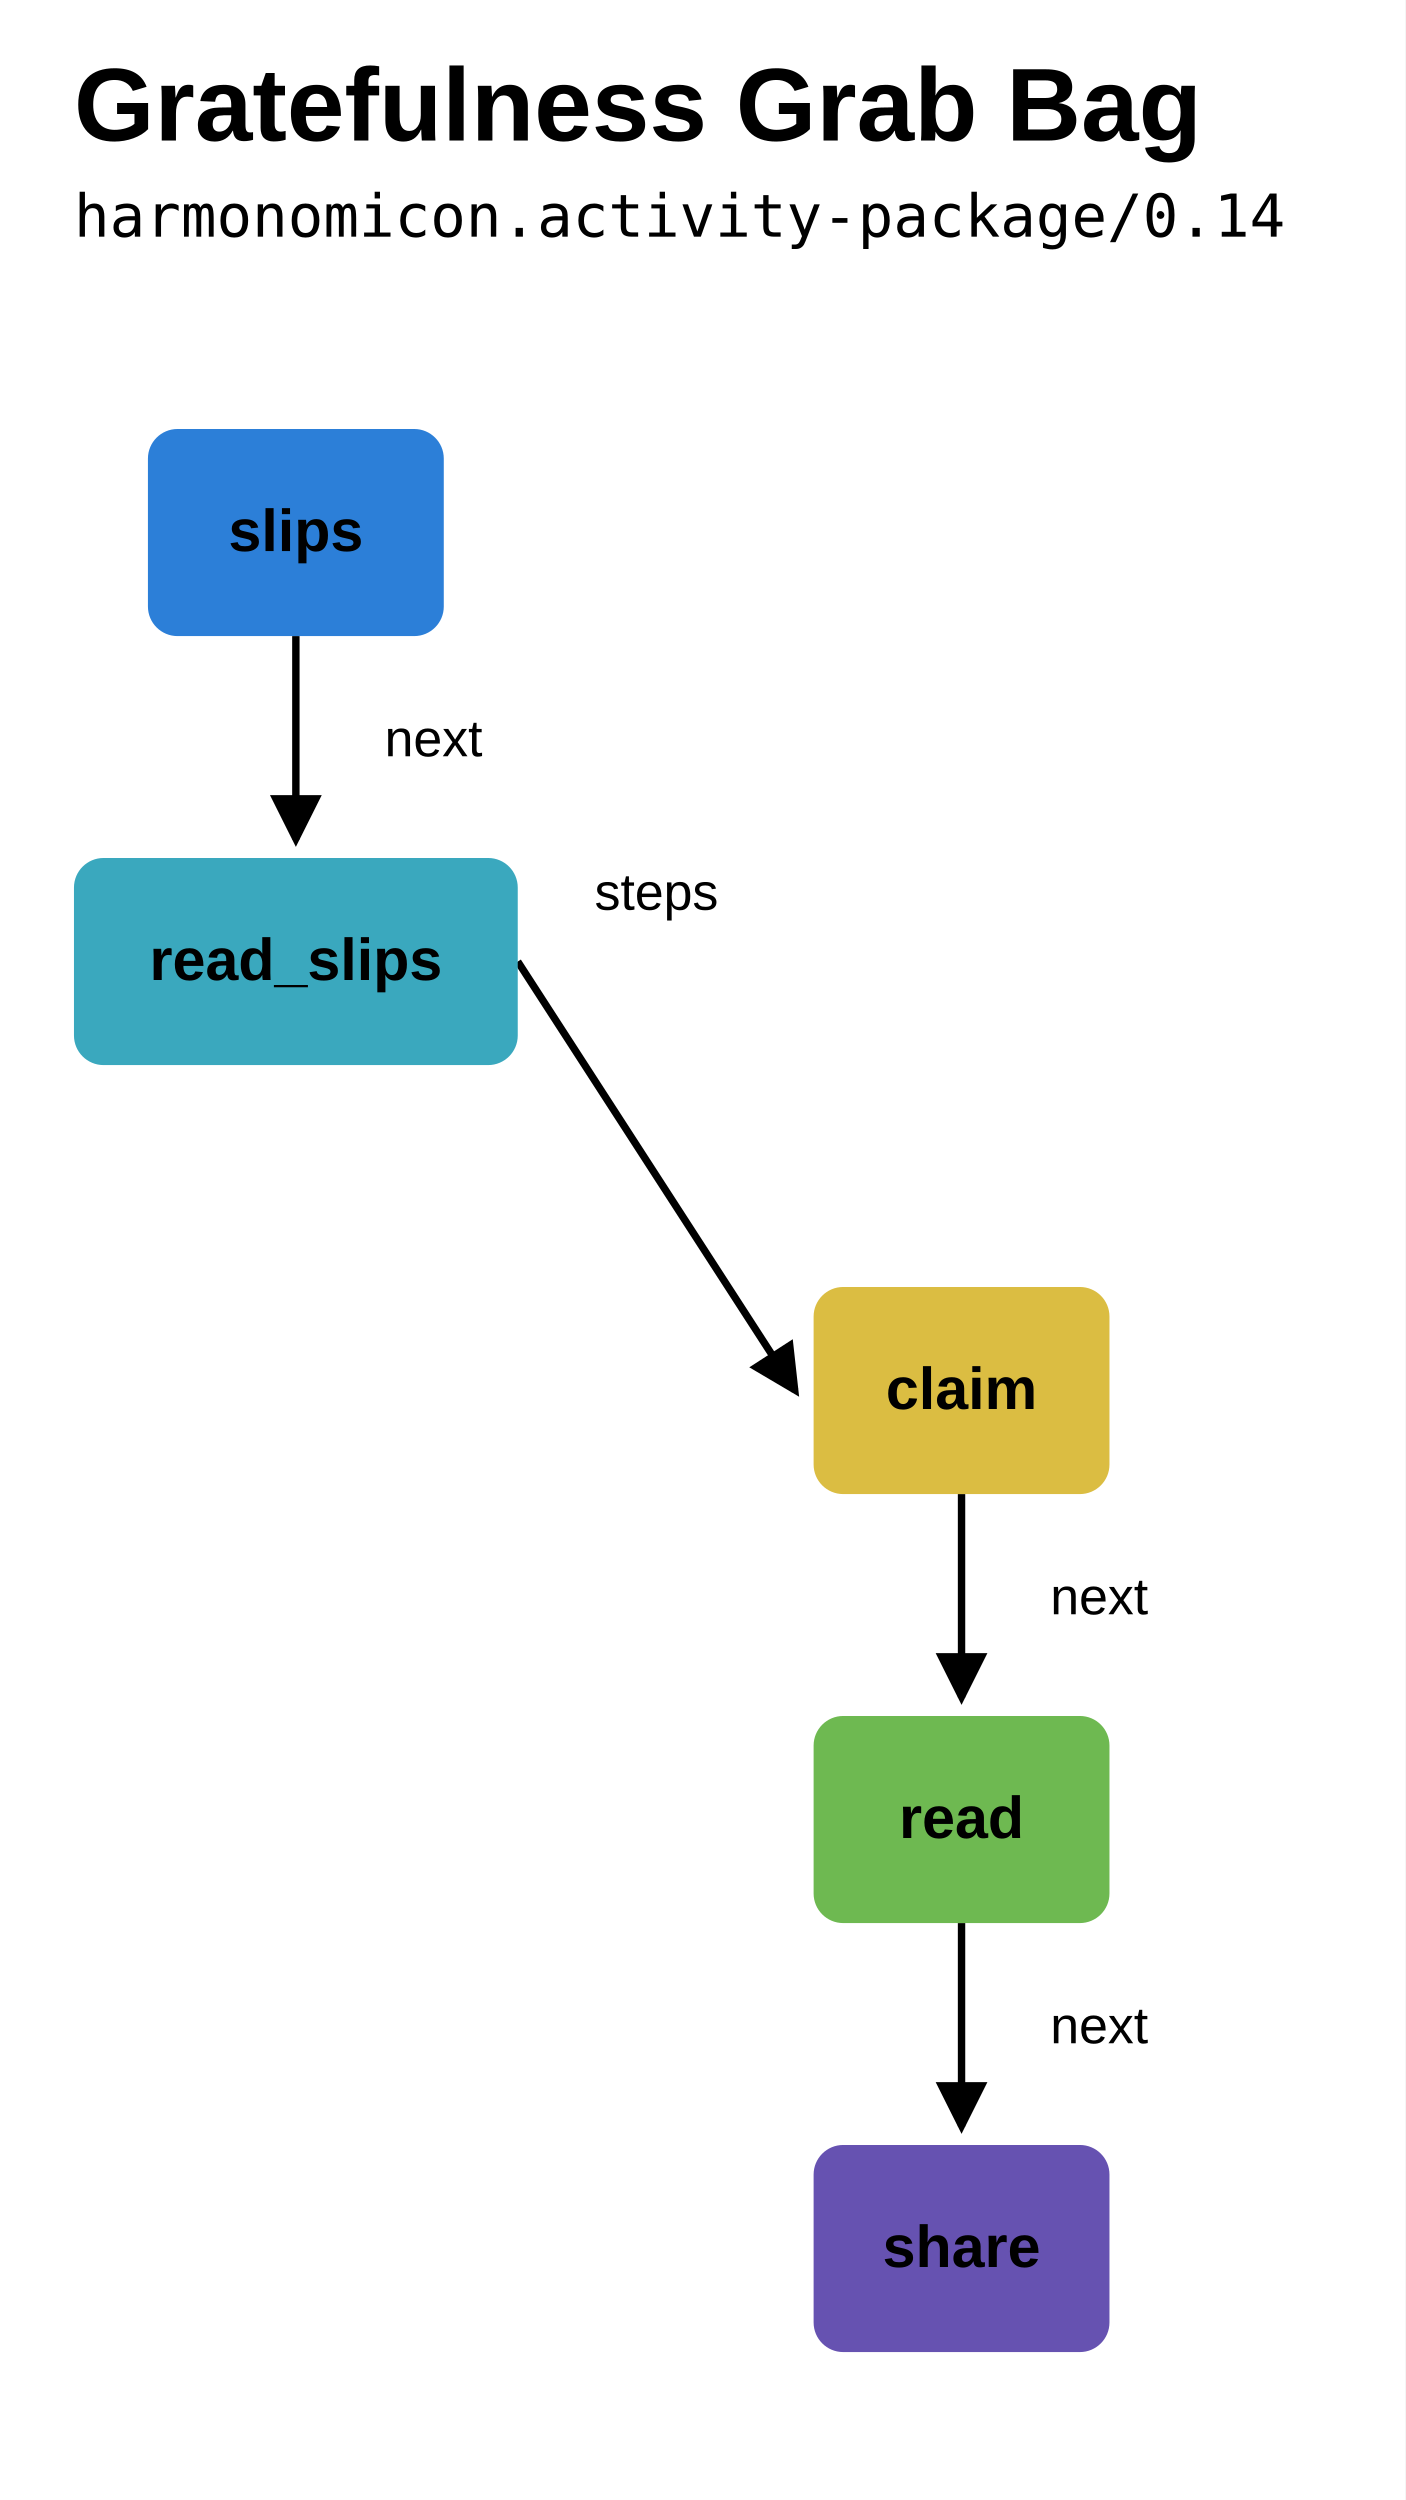
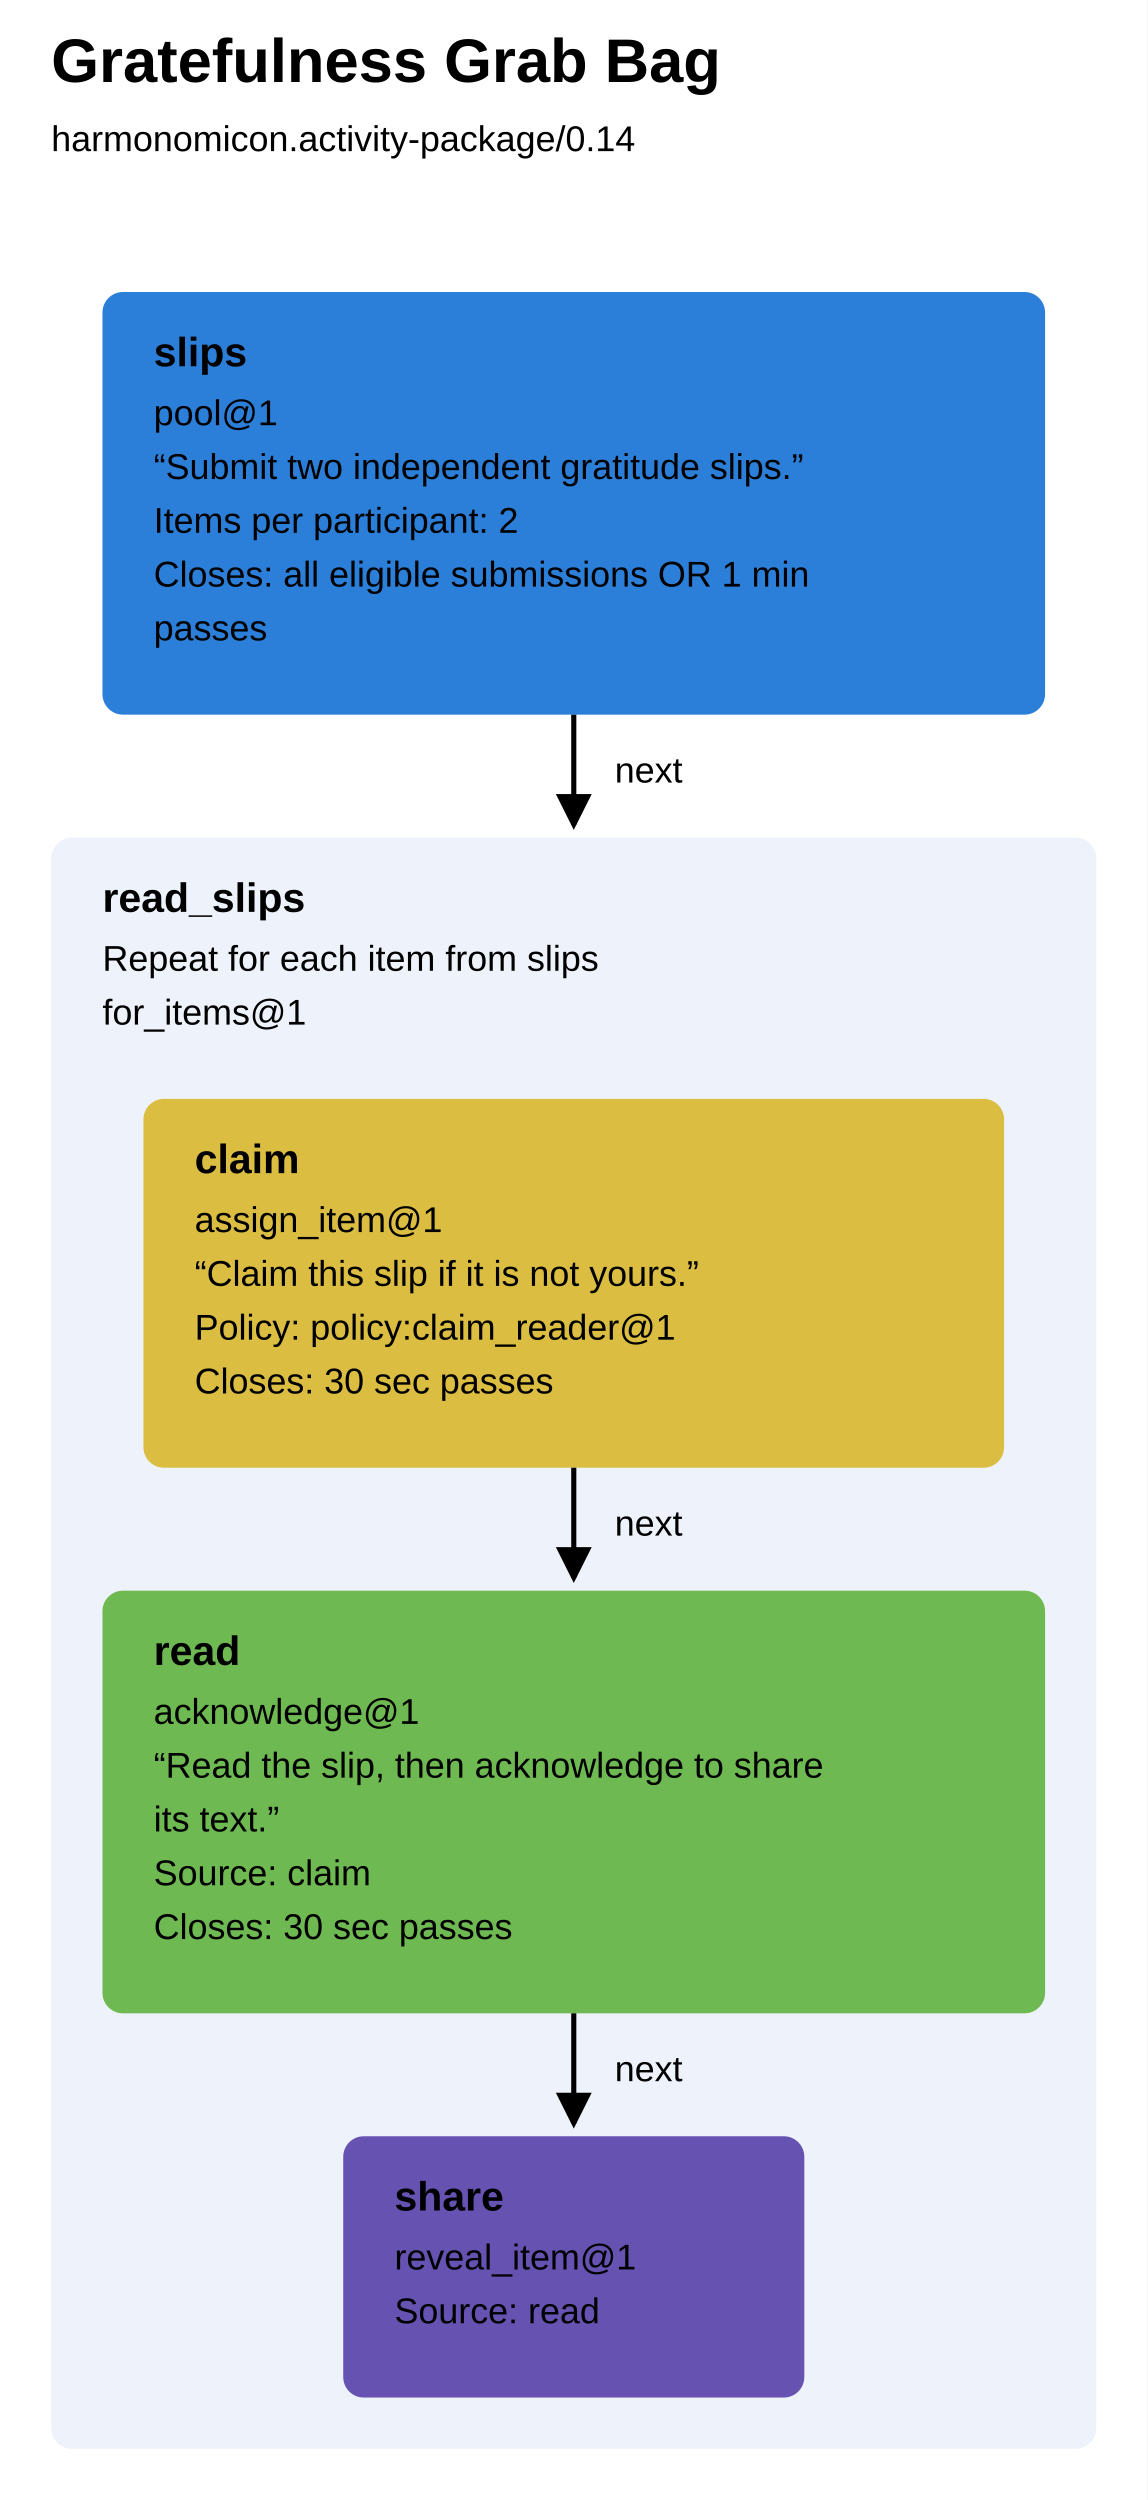
- <svg xmlns="http://www.w3.org/2000/svg" role="img" aria-label="Gratefulness Grab Bag package flow" viewBox="0 0 380 676" width="380" height="676">
+ <svg xmlns="http://www.w3.org/2000/svg" width="448" height="976" viewBox="0 0 448 976" aria-label="Gratefulness Grab Bag runbook" style="font-family:Arial,sans-serif;fill:black">
  <defs>
    <marker id="arrow" markerWidth="7" markerHeight="7" refX="6" refY="3.5" orient="auto">
-       <path d="M0 0L7 3.5L0 7" fill="#000000" />
+       <path d="M0 0L7 3.5L0 7" />
    </marker>
  </defs>
-   <rect width="100%" height="100%" fill="#ffffff" />
-   <text x="20" y="38" fill="#000000" font-family="Arial,sans-serif" font-size="28" font-weight="700">Gratefulness Grab Bag</text>
-   <text x="20" y="64" fill="#000000" font-family="monospace" font-size="16">harmonomicon.activity-package/0.14</text>
-   <path d="M 80 172 L 80 227" fill="none" stroke="#000000" stroke-width="2" marker-end="url(#arrow)" />
-   <text x="104" y="204.5" text-anchor="start" fill="#000000" font-size="14" font-family="Arial,sans-serif">next</text>
-   <path d="M 140 260 L 215 376" fill="none" stroke="#000000" stroke-width="2" marker-end="url(#arrow)" />
-   <text x="177.5" y="246" text-anchor="middle" fill="#000000" font-size="14" font-family="Arial,sans-serif">steps</text>
-   <path d="M 260 404 L 260 459" fill="none" stroke="#000000" stroke-width="2" marker-end="url(#arrow)" />
-   <text x="284" y="436.5" text-anchor="start" fill="#000000" font-size="14" font-family="Arial,sans-serif">next</text>
-   <path d="M 260 520 L 260 575" fill="none" stroke="#000000" stroke-width="2" marker-end="url(#arrow)" />
-   <text x="284" y="552.5" text-anchor="start" fill="#000000" font-size="14" font-family="Arial,sans-serif">next</text>
-   <rect x="40" y="116" width="80" height="56" rx="8" fill="#2c7fd8" />
-   <text x="80" y="149" text-anchor="middle" fill="#000000" font-family="Arial,sans-serif" font-size="16" font-weight="700">slips</text>
-   <rect x="20" y="232" width="120" height="56" rx="8" fill="#3aa8be" />
-   <text x="80" y="265" text-anchor="middle" fill="#000000" font-family="Arial,sans-serif" font-size="16" font-weight="700">read_slips</text>
-   <rect x="220" y="348" width="80" height="56" rx="8" fill="#dbbd42" />
-   <text x="260" y="381" text-anchor="middle" fill="#000000" font-family="Arial,sans-serif" font-size="16" font-weight="700">claim</text>
-   <rect x="220" y="464" width="80" height="56" rx="8" fill="#6eb951" />
-   <text x="260" y="497" text-anchor="middle" fill="#000000" font-family="Arial,sans-serif" font-size="16" font-weight="700">read</text>
-   <rect x="220" y="580" width="80" height="56" rx="8" fill="#6652b1" />
-   <text x="260" y="613" text-anchor="middle" fill="#000000" font-family="Arial,sans-serif" font-size="16" font-weight="700">share</text>
+   <rect width="100%" height="100%" fill="white" />
+   <text x="20" y="32" font-size="24" font-weight="700">Gratefulness Grab Bag</text>
+   <text x="20" y="59" font-size="14">harmonomicon.activity-package/0.14</text>
+   <g data-step="slips" tabindex="0" role="button" aria-label="slips pool@1">
+     <rect x="40" y="114" width="368" height="165" rx="8" fill="#2c7fd8" />
+     <text x="60" y="143" font-weight="700" font-size="16">slips</text>
+     <text x="60" y="166" font-size="14">pool@1</text>
+     <text x="60" y="187" font-size="14">“Submit two independent gratitude slips.”</text>
+     <text x="60" y="208" font-size="14">Items per participant: 2</text>
+     <text x="60" y="229" font-size="14">Closes: all eligible submissions OR 1 min</text>
+     <text x="60" y="250" font-size="14">passes</text>
+   </g>
+   <g data-step="read_slips" tabindex="0" role="button" aria-label="read_slips for_items@1">
+     <rect x="20" y="327" width="408" height="629" rx="8" fill="#eef3fb" />
+     <text x="40" y="356" font-weight="700" font-size="16">read_slips</text>
+     <text x="40" y="379" font-size="14">Repeat for each item from slips</text>
+     <text x="40" y="400" font-size="14">for_items@1</text>
+   </g>
+   <g data-step="claim" tabindex="0" role="button" aria-label="claim assign_item@1">
+     <rect x="56" y="429" width="336" height="144" rx="8" fill="#dbbd42" />
+     <text x="76" y="458" font-weight="700" font-size="16">claim</text>
+     <text x="76" y="481" font-size="14">assign_item@1</text>
+     <text x="76" y="502" font-size="14">“Claim this slip if it is not yours.”</text>
+     <text x="76" y="523" font-size="14">Policy: policy:claim_reader@1</text>
+     <text x="76" y="544" font-size="14">Closes: 30 sec passes</text>
+   </g>
+   <g data-step="read" tabindex="0" role="button" aria-label="read acknowledge@1">
+     <rect x="40" y="621" width="368" height="165" rx="8" fill="#6eb951" />
+     <text x="60" y="650" font-weight="700" font-size="16">read</text>
+     <text x="60" y="673" font-size="14">acknowledge@1</text>
+     <text x="60" y="694" font-size="14">“Read the slip, then acknowledge to share</text>
+     <text x="60" y="715" font-size="14">its text.”</text>
+     <text x="60" y="736" font-size="14">Source: claim</text>
+     <text x="60" y="757" font-size="14">Closes: 30 sec passes</text>
+   </g>
+   <g data-step="share" tabindex="0" role="button" aria-label="share reveal_item@1">
+     <rect x="134" y="834" width="180" height="102" rx="8" fill="#6652b1" />
+     <text x="154" y="863" font-weight="700" font-size="16">share</text>
+     <text x="154" y="886" font-size="14">reveal_item@1</text>
+     <text x="154" y="907" font-size="14">Source: read</text>
+   </g>
+   <path d="M 224 279 L 224 322" fill="none" stroke="black" stroke-width="2" marker-end="url(#arrow)" />
+   <text x="240" y="305.5" font-size="14">next</text>
+   <path d="M 224 573 L 224 616" fill="none" stroke="black" stroke-width="2" marker-end="url(#arrow)" />
+   <text x="240" y="599.5" font-size="14">next</text>
+   <path d="M 224 786 L 224 829" fill="none" stroke="black" stroke-width="2" marker-end="url(#arrow)" />
+   <text x="240" y="812.5" font-size="14">next</text>
</svg>
